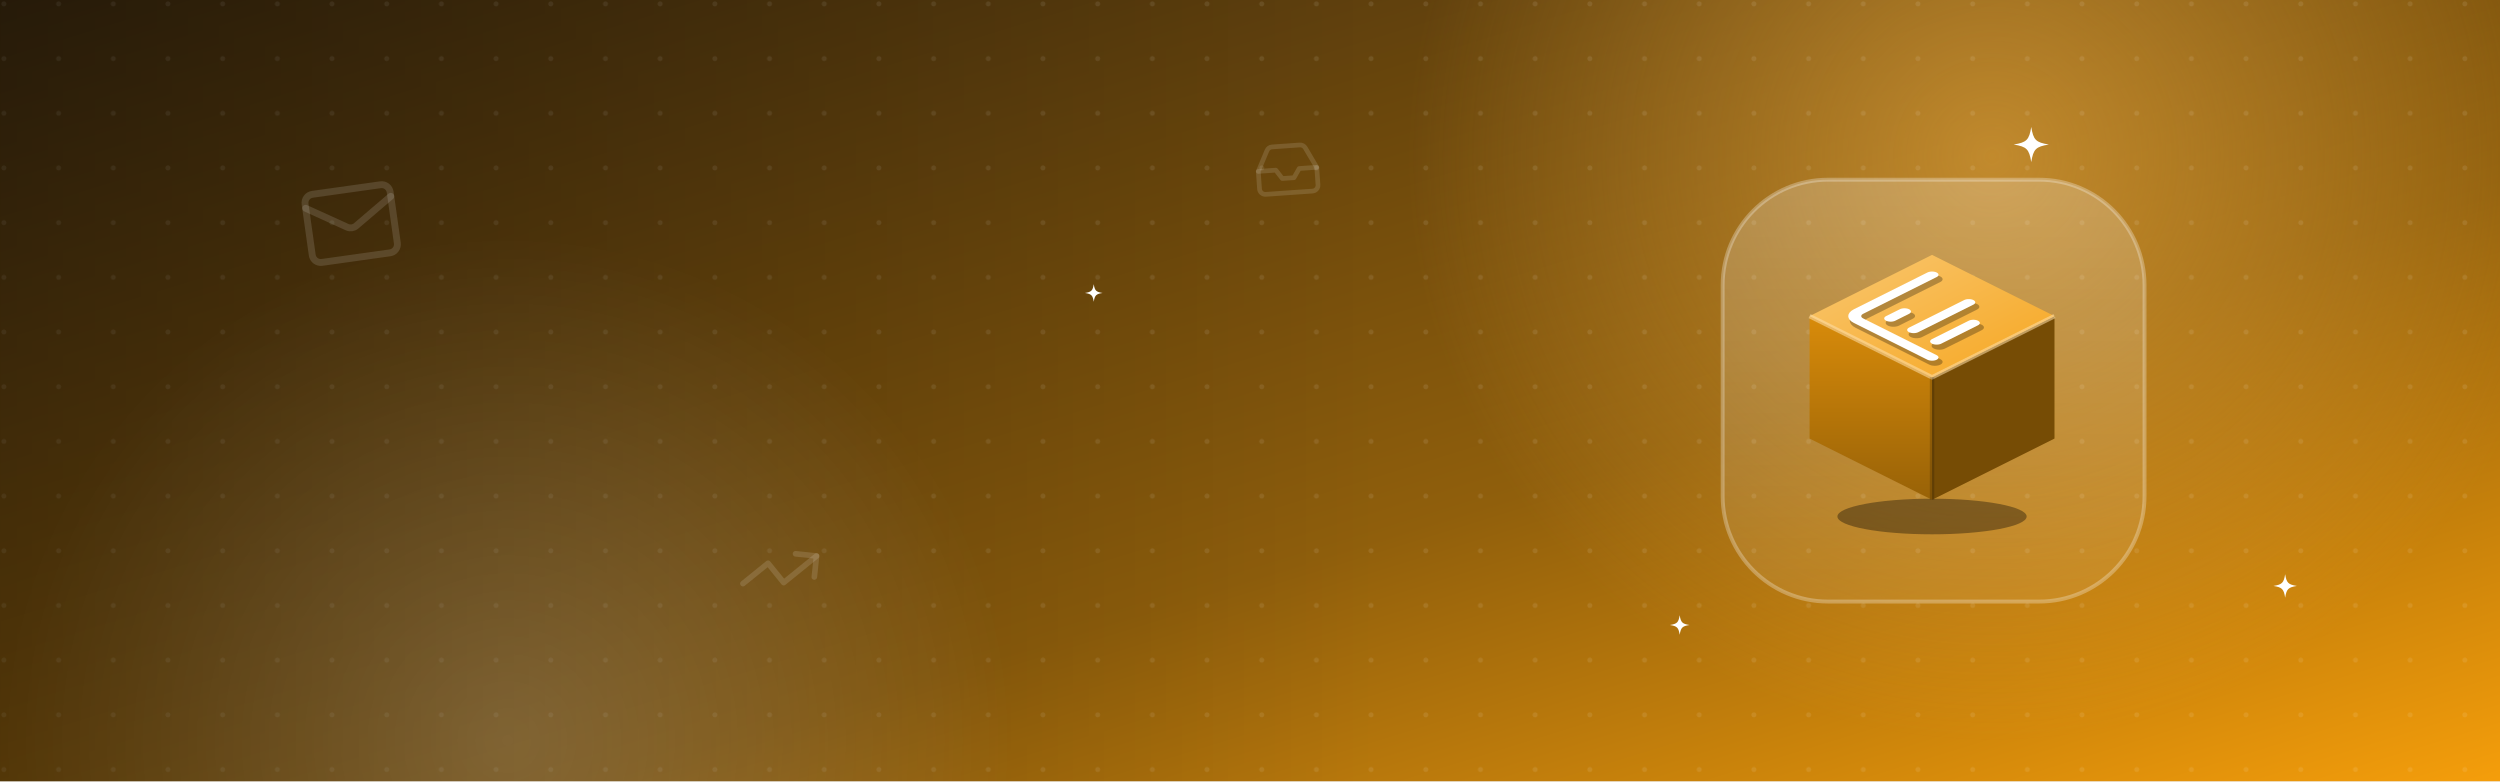
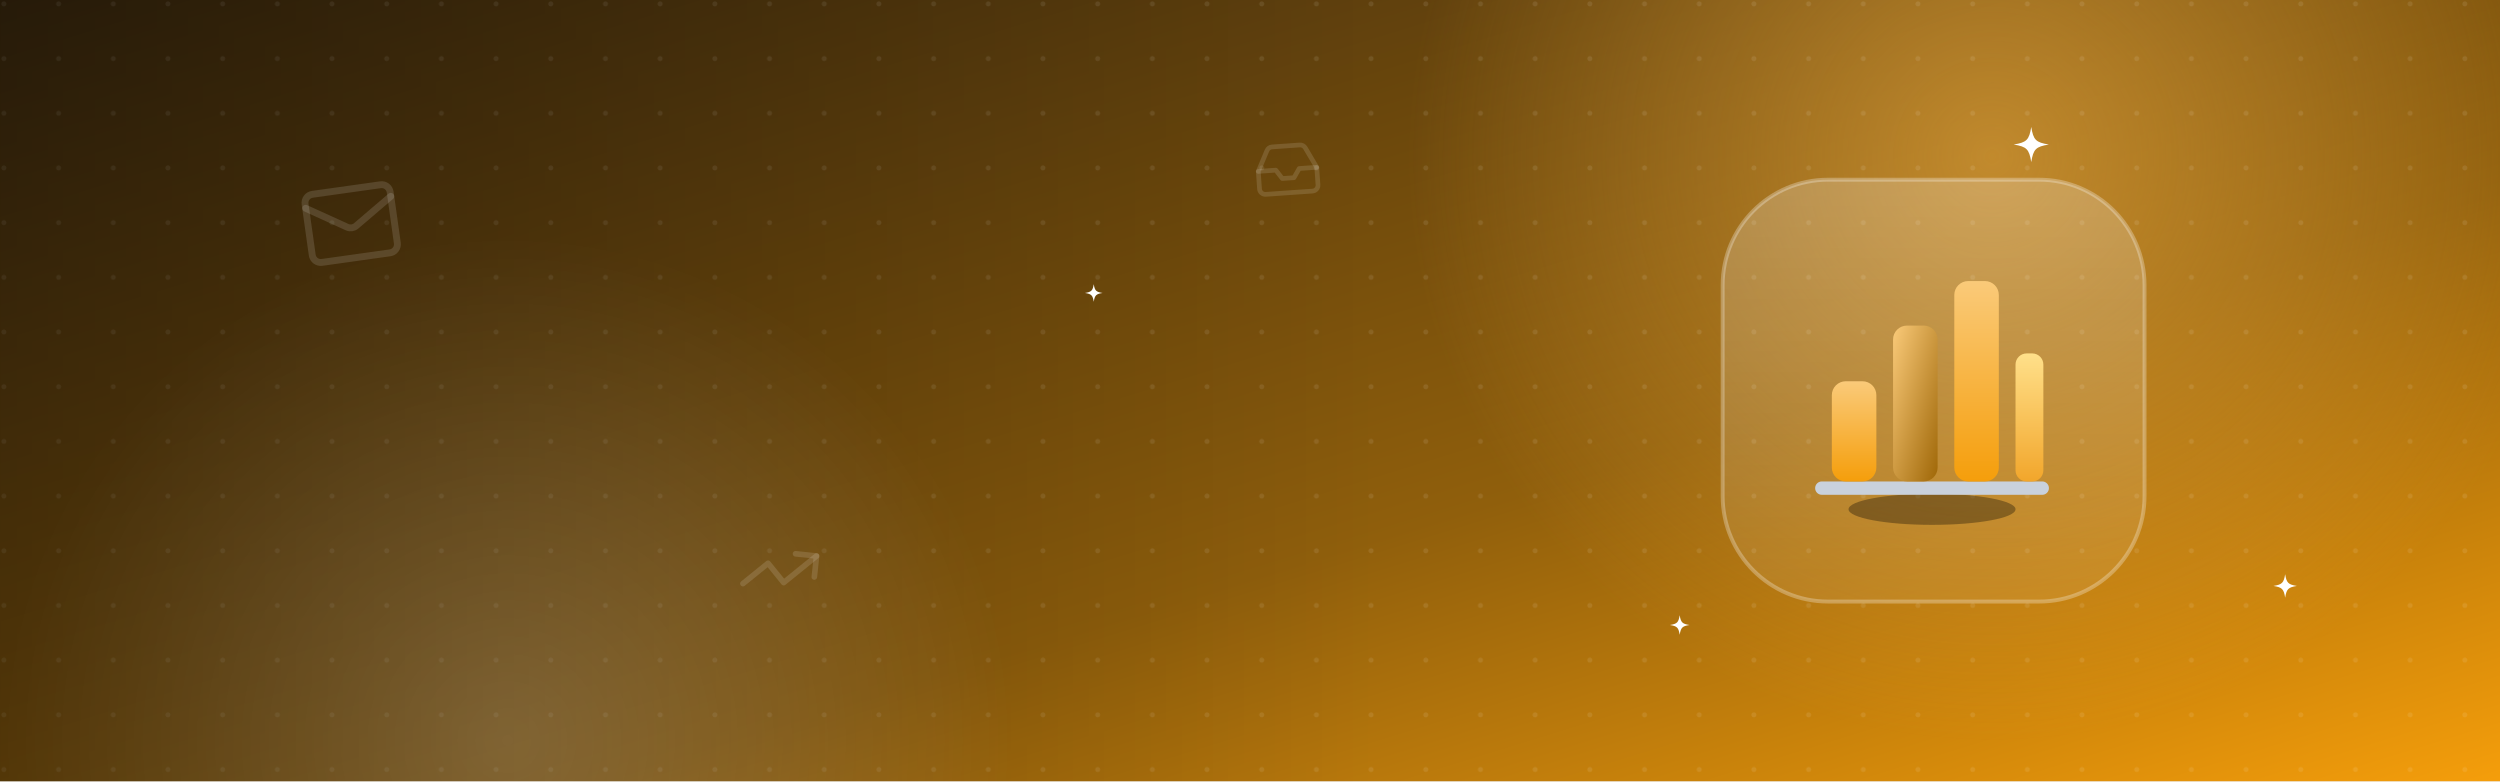
<svg xmlns="http://www.w3.org/2000/svg" viewBox="0 0 1280 400" role="img" aria-hidden="true">
  <defs>
    <linearGradient id="bg" x1="0" y1="0" x2="1" y2="1">
      <stop offset="0" stop-color="#3a280d" />
      <stop offset=".62" stop-color="#905f0c" />
      <stop offset="1" stop-color="#f59e0b" />
    </linearGradient>
    <radialGradient id="o1">
      <stop offset="0" stop-color="#f8b648" stop-opacity=".55" />
      <stop offset="1" stop-color="#f8b648" stop-opacity="0" />
    </radialGradient>
    <radialGradient id="o2">
      <stop offset="0" stop-color="#ffffff" stop-opacity=".22" />
      <stop offset="1" stop-color="#ffffff" stop-opacity="0" />
    </radialGradient>
    <pattern id="dots" width="28" height="28" patternUnits="userSpaceOnUse">
      <circle cx="2" cy="2" r="1.3" fill="#ffffff" fill-opacity=".09" />
    </pattern>
    <linearGradient id="glass" x1="0" y1="0" x2="0" y2="1">
      <stop offset="0" stop-color="#ffffff" stop-opacity=".22" />
      <stop offset="1" stop-color="#ffffff" stop-opacity=".06" />
    </linearGradient>
    <linearGradient id="fade" x1="0" y1="0" x2="1" y2="0">
      <stop offset="0" stop-color="#000" stop-opacity=".35" />
      <stop offset=".55" stop-color="#000" stop-opacity="0" />
    </linearGradient>
-     <linearGradient id="bbt" x1="0" y1="0" x2="1" y2="1">
-       <stop offset="0" stop-color="#f9c771" />
-       <stop offset="1" stop-color="#f6a61f" />
+     <linearGradient id="bbm" x1="0" y1="0" x2="1" y2="1">
+       <stop offset="0" stop-color="#faca79" />
+       <stop offset="1" stop-color="#9f6707" />
    </linearGradient>
-     <linearGradient id="bbl" x1="0" y1="0" x2="0" y2="1">
-       <stop offset="0" stop-color="#d88b0a" />
-       <stop offset="1" stop-color="#986207" />
+     <linearGradient id="bbv" x1="0" y1="0" x2="0" y2="1">
+       <stop offset="0" stop-color="#faca79" />
+       <stop offset="1" stop-color="#f59e0b" />
    </linearGradient>
-     <linearGradient id="bbsh" x1="0" y1="0" x2="1" y2="0">
+     <linearGradient id="bbw" x1="0" y1="0" x2="0" y2="1">
+       <stop offset="0" stop-color="#ffffff" />
+       <stop offset="1" stop-color="#dfe5ee" />
+     </linearGradient>
+     <linearGradient id="bbg" x1="0" y1="0" x2="0" y2="1">
+       <stop offset="0" stop-color="#ffe08a" />
+       <stop offset="1" stop-color="#f2a62b" />
+     </linearGradient>
+     <radialGradient id="bbh" cx=".3" cy=".25" r=".7">
+       <stop offset="0" stop-color="#fff" stop-opacity=".55" />
+       <stop offset="1" stop-color="#fff" stop-opacity="0" />
+     </radialGradient>
+     <linearGradient id="bbs" x1="0" y1="0" x2="1" y2="0">
      <stop offset="0" stop-color="#fff" stop-opacity="0" />
-       <stop offset=".5" stop-color="#fff" stop-opacity=".55" />
+       <stop offset=".5" stop-color="#fff" stop-opacity=".6" />
      <stop offset="1" stop-color="#fff" stop-opacity="0" />
    </linearGradient>
-     <clipPath id="bbc">
-       <path d="M32 10 L54 21 L32 32 L10 21 Z" />
-     </clipPath>
  </defs>
  <style>.b1,.b2,.f,.s,.k{transform-box:fill-box;transform-origin:50% 50%}
@keyframes b1{to{transform:translate(-90px,40px) scale(1.15)}}@keyframes b2{to{transform:translate(70px,-30px) scale(.9)}}
@keyframes f{0%,100%{transform:translateY(0)}50%{transform:translateY(-10px)}}
@keyframes s{0%,100%{opacity:.25;transform:scale(.5) rotate(0)}50%{opacity:.95;transform:scale(1) rotate(45deg)}}
@keyframes k{0%,100%{transform:translateY(0)}50%{transform:translateY(-6px)}}
.b1{animation:b1 16s ease-in-out infinite alternate}.b2{animation:b2 19s ease-in-out infinite alternate}
.f{animation:f 9s ease-in-out infinite}.f1{animation-duration:11s;animation-delay:-3s}.f2{animation-duration:13s;animation-delay:-6s}
.s{animation:s 3.4s ease-in-out infinite}.k{animation:k 6s ease-in-out infinite}
- @media (prefers-reduced-motion:reduce){.b1,.b2,.f,.s,.k{animation:none!important}}.bbbob,.bbshadow{transform-box:fill-box;transform-origin:50% 50%}@keyframes bbb{0%,100%{transform:translateY(0)}50%{transform:translateY(-2.2px)}}@keyframes bbsd{0%,100%{transform:scaleX(1);opacity:.35}50%{transform:scaleX(.86);opacity:.22}}@keyframes bbs{0%,55%{transform:translateX(0)}100%{transform:translateX(78px)}}@keyframes bbg{0%,100%{opacity:.9}50%{opacity:1}}.bbbob{animation:bbb 4.2s ease-in-out infinite}.bbshadow{animation:bbsd 4.2s ease-in-out infinite}.bbshine{animation:bbs 5.5s ease-in-out infinite}.bbglow{animation:bbg 4.2s ease-in-out infinite}</style>
+ @media (prefers-reduced-motion:reduce){.b1,.b2,.f,.s,.k{animation:none!important}}.bbfl,.bbpu,.bbbl,.bbsp,.bbwg,.bbri,.bbsd,.bbpop{transform-box:fill-box;transform-origin:50% 50%}.bbgr{transform-box:fill-box;transform-origin:50% 100%}@keyframes bbfl{0%,100%{transform:translateY(0)}50%{transform:translateY(-2px)}}.bbfl{animation:bbfl 4.2s ease-in-out infinite}@keyframes bbsd{0%,100%{transform:scaleX(1);opacity:.32}50%{transform:scaleX(.85);opacity:.2}}.bbsd{animation:bbsd 4.2s ease-in-out infinite}@keyframes bbpu{0%,100%{opacity:.55}50%{opacity:1}}.bbpu{animation:bbpu 2.4s ease-in-out infinite}@keyframes bbbl{0%,44%,56%,100%{opacity:1}50%{opacity:.15}}.bbbl{animation:bbbl 3s steps(1,end) infinite}@keyframes bbsp{to{transform:rotate(360deg)}}.bbsp{animation:bbsp 14s linear infinite}@keyframes bbwg{0%,100%{transform:rotate(-6deg)}50%{transform:rotate(6deg)}}.bbwg{animation:bbwg 3.4s ease-in-out infinite}@keyframes bbri{0%{transform:translateY(2px);opacity:.7}100%{transform:translateY(-3.5px);opacity:1}}.bbri{animation:bbri 1.6s ease-in-out infinite alternate}@keyframes bbgr{0%,100%{transform:scaleY(.55)}50%{transform:scaleY(1)}}.bbgr{animation:bbgr 2.8s ease-in-out infinite}@keyframes bbpop{0%,100%{transform:scale(.9)}50%{transform:scale(1.08)}}.bbpop{animation:bbpop 2.6s ease-in-out infinite}@keyframes bbsh{0%,60%{transform:translateX(-30px)}100%{transform:translateX(70px)}}.bbsh{animation:bbsh 5s ease-in-out infinite}@keyframes bbdash{to{stroke-dashoffset:-40}}.bbdash{animation:bbdash 2.4s linear infinite}@keyframes bbsw{0%,100%{transform:rotate(-50deg)}50%{transform:rotate(35deg)}}</style>
  <rect width="1280" height="400" fill="url(#bg)" />
  <circle class="b1" cx="1020" cy="80" r="300" fill="url(#o1)" />
  <circle class="b2" cx="260" cy="380" r="260" fill="url(#o2)" />
  <rect width="1280" height="400" fill="url(#dots)" />
  <rect width="1280" height="400" fill="url(#fade)" />
  <g transform="translate(150 92) rotate(-8) scale(2.2)">
    <g class="f f0" fill="none" stroke="#ffffff" stroke-opacity=".13" stroke-width="1.6" stroke-linecap="round" stroke-linejoin="round">
      <path d="m22 7-8.991 5.727a2 2 0 0 1-2.009 0L2 7" />
      <rect x="2" y="4" width="20" height="16" rx="2" />
    </g>
  </g>
  <g transform="translate(380 268) rotate(6) scale(1.8)">
    <g class="f f1" fill="none" stroke="#ffffff" stroke-opacity=".13" stroke-width="1.6" stroke-linecap="round" stroke-linejoin="round">
      <path d="M16 7h6v6" />
      <path d="m22 7-8.5 8.5-5-5L2 17" />
    </g>
  </g>
  <g transform="translate(640 70) rotate(-4) scale(1.5)">
    <g class="f f2" fill="none" stroke="#ffffff" stroke-opacity=".13" stroke-width="1.6" stroke-linecap="round" stroke-linejoin="round">
      <polyline points="22 12 16 12 14 15 10 15 8 12 2 12" />
      <path d="M5.45 5.11 2 12v6a2 2 0 0 0 2 2h16a2 2 0 0 0 2-2v-6l-3.45-6.89A2 2 0 0 0 16.76 4H7.24a2 2 0 0 0-1.79 1.11z" />
    </g>
  </g>
  <g class="k">
    <rect x="882" y="92" width="216" height="216" rx="54" fill="url(#glass)" stroke="#ffffff" stroke-opacity=".28" stroke-width="2" />
-     <g transform="translate(898 102) scale(2.85)">
-       <g class="bbbob">
-         <ellipse cx="32" cy="57" rx="17" ry="3.2" fill="#000" opacity=".35" class="bbshadow" />
-         <path d="M10 21 L32 32 V54 L10 43 Z" fill="url(#bbl)" />
-         <path d="M54 21 L32 32 V54 L54 43 Z" fill="#764c05" />
-         <path d="M32 10 L54 21 L32 32 L10 21 Z" fill="url(#bbt)" />
-         <path d="M10 21 L32 32 L54 21" fill="none" stroke="#fcddaa" stroke-opacity=".55" stroke-width=".8" stroke-linejoin="round" />
-         <path d="M32 32 V54" stroke="#000" stroke-opacity=".18" stroke-width=".8" />
-         <g clip-path="url(#bbc)">
-           <rect class="bbshine" x="-14" y="6" width="14" height="30" fill="url(#bbsh)" transform="skewX(-25)" />
-         </g>
-         <g transform="translate(.5 .8)">
-           <g transform="matrix(0.825 0.4125 -0.825 0.4125 32 11.100)" fill="none" stroke="#000" stroke-opacity=".28" stroke-width="2.4" stroke-linecap="round" stroke-linejoin="round">
-             <path d="M3 3v16a2 2 0 0 0 2 2h16" />
-             <path d="M18 17V9" />
-             <path d="M13 17V5" />
-             <path d="M8 17v-3" />
-           </g>
-         </g>
-         <g class="bbglow" transform="matrix(0.825 0.4125 -0.825 0.4125 32 11.100)" fill="none" stroke="#fff" stroke-width="2" stroke-linecap="round" stroke-linejoin="round">
-           <path d="M3 3v16a2 2 0 0 0 2 2h16" />
-           <path d="M18 17V9" />
-           <path d="M13 17V5" />
-           <path d="M8 17v-3" />
-         </g>
+     <g transform="translate(898 104) scale(2.85)">
+       <ellipse class="bbsd" cx="32" cy="55" rx="15" ry="2.8" fill="#000" opacity=".32" />
+       <g class="bbfl">
+         <rect x="11" y="50" width="42" height="2.4" rx="1.2" fill="#c9d1dc" />
+         <rect class="bbgr" x="14" y="32" width="8" height="18" rx="2.5" fill="url(#bbv)" />
+         <rect class="bbgr" style="animation-delay:0.4s" x="25" y="22" width="8" height="28" rx="2.5" fill="url(#bbm)" />
+         <rect class="bbgr" style="animation-delay:0.8s" x="36" y="14" width="8" height="36" rx="2.5" fill="url(#bbv)" />
+         <rect class="bbgr" style="animation-delay:1.2s" x="47" y="27" width="5" height="23" rx="2" fill="url(#bbg)" />
      </g>
    </g>
  </g>
  <g transform="translate(1040 74) scale(0.9)">
    <path class="s" style="animation-delay:0s" d="M0 -10 C1.2 -2.6 2.6 -1.2 10 0 C2.6 1.2 1.2 2.6 0 10 C-1.2 2.6 -2.6 1.2 -10 0 C-2.6 -1.2 -1.2 -2.6 0 -10Z" fill="#ffffff" />
  </g>
  <g transform="translate(1170 300) scale(0.6)">
    <path class="s" style="animation-delay:1.1s" d="M0 -10 C1.2 -2.6 2.6 -1.2 10 0 C2.6 1.2 1.2 2.6 0 10 C-1.2 2.6 -2.6 1.2 -10 0 C-2.6 -1.2 -1.2 -2.6 0 -10Z" fill="#ffffff" />
  </g>
  <g transform="translate(860 320) scale(0.5)">
    <path class="s" style="animation-delay:2.2s" d="M0 -10 C1.2 -2.6 2.6 -1.2 10 0 C2.6 1.2 1.2 2.6 0 10 C-1.2 2.6 -2.6 1.2 -10 0 C-2.6 -1.2 -1.2 -2.6 0 -10Z" fill="#ffffff" />
  </g>
  <g transform="translate(560 150) scale(0.45)">
    <path class="s" style="animation-delay:0.6s" d="M0 -10 C1.2 -2.6 2.6 -1.2 10 0 C2.6 1.2 1.2 2.6 0 10 C-1.2 2.6 -2.6 1.2 -10 0 C-2.6 -1.2 -1.2 -2.6 0 -10Z" fill="#ffffff" />
  </g>
</svg>
